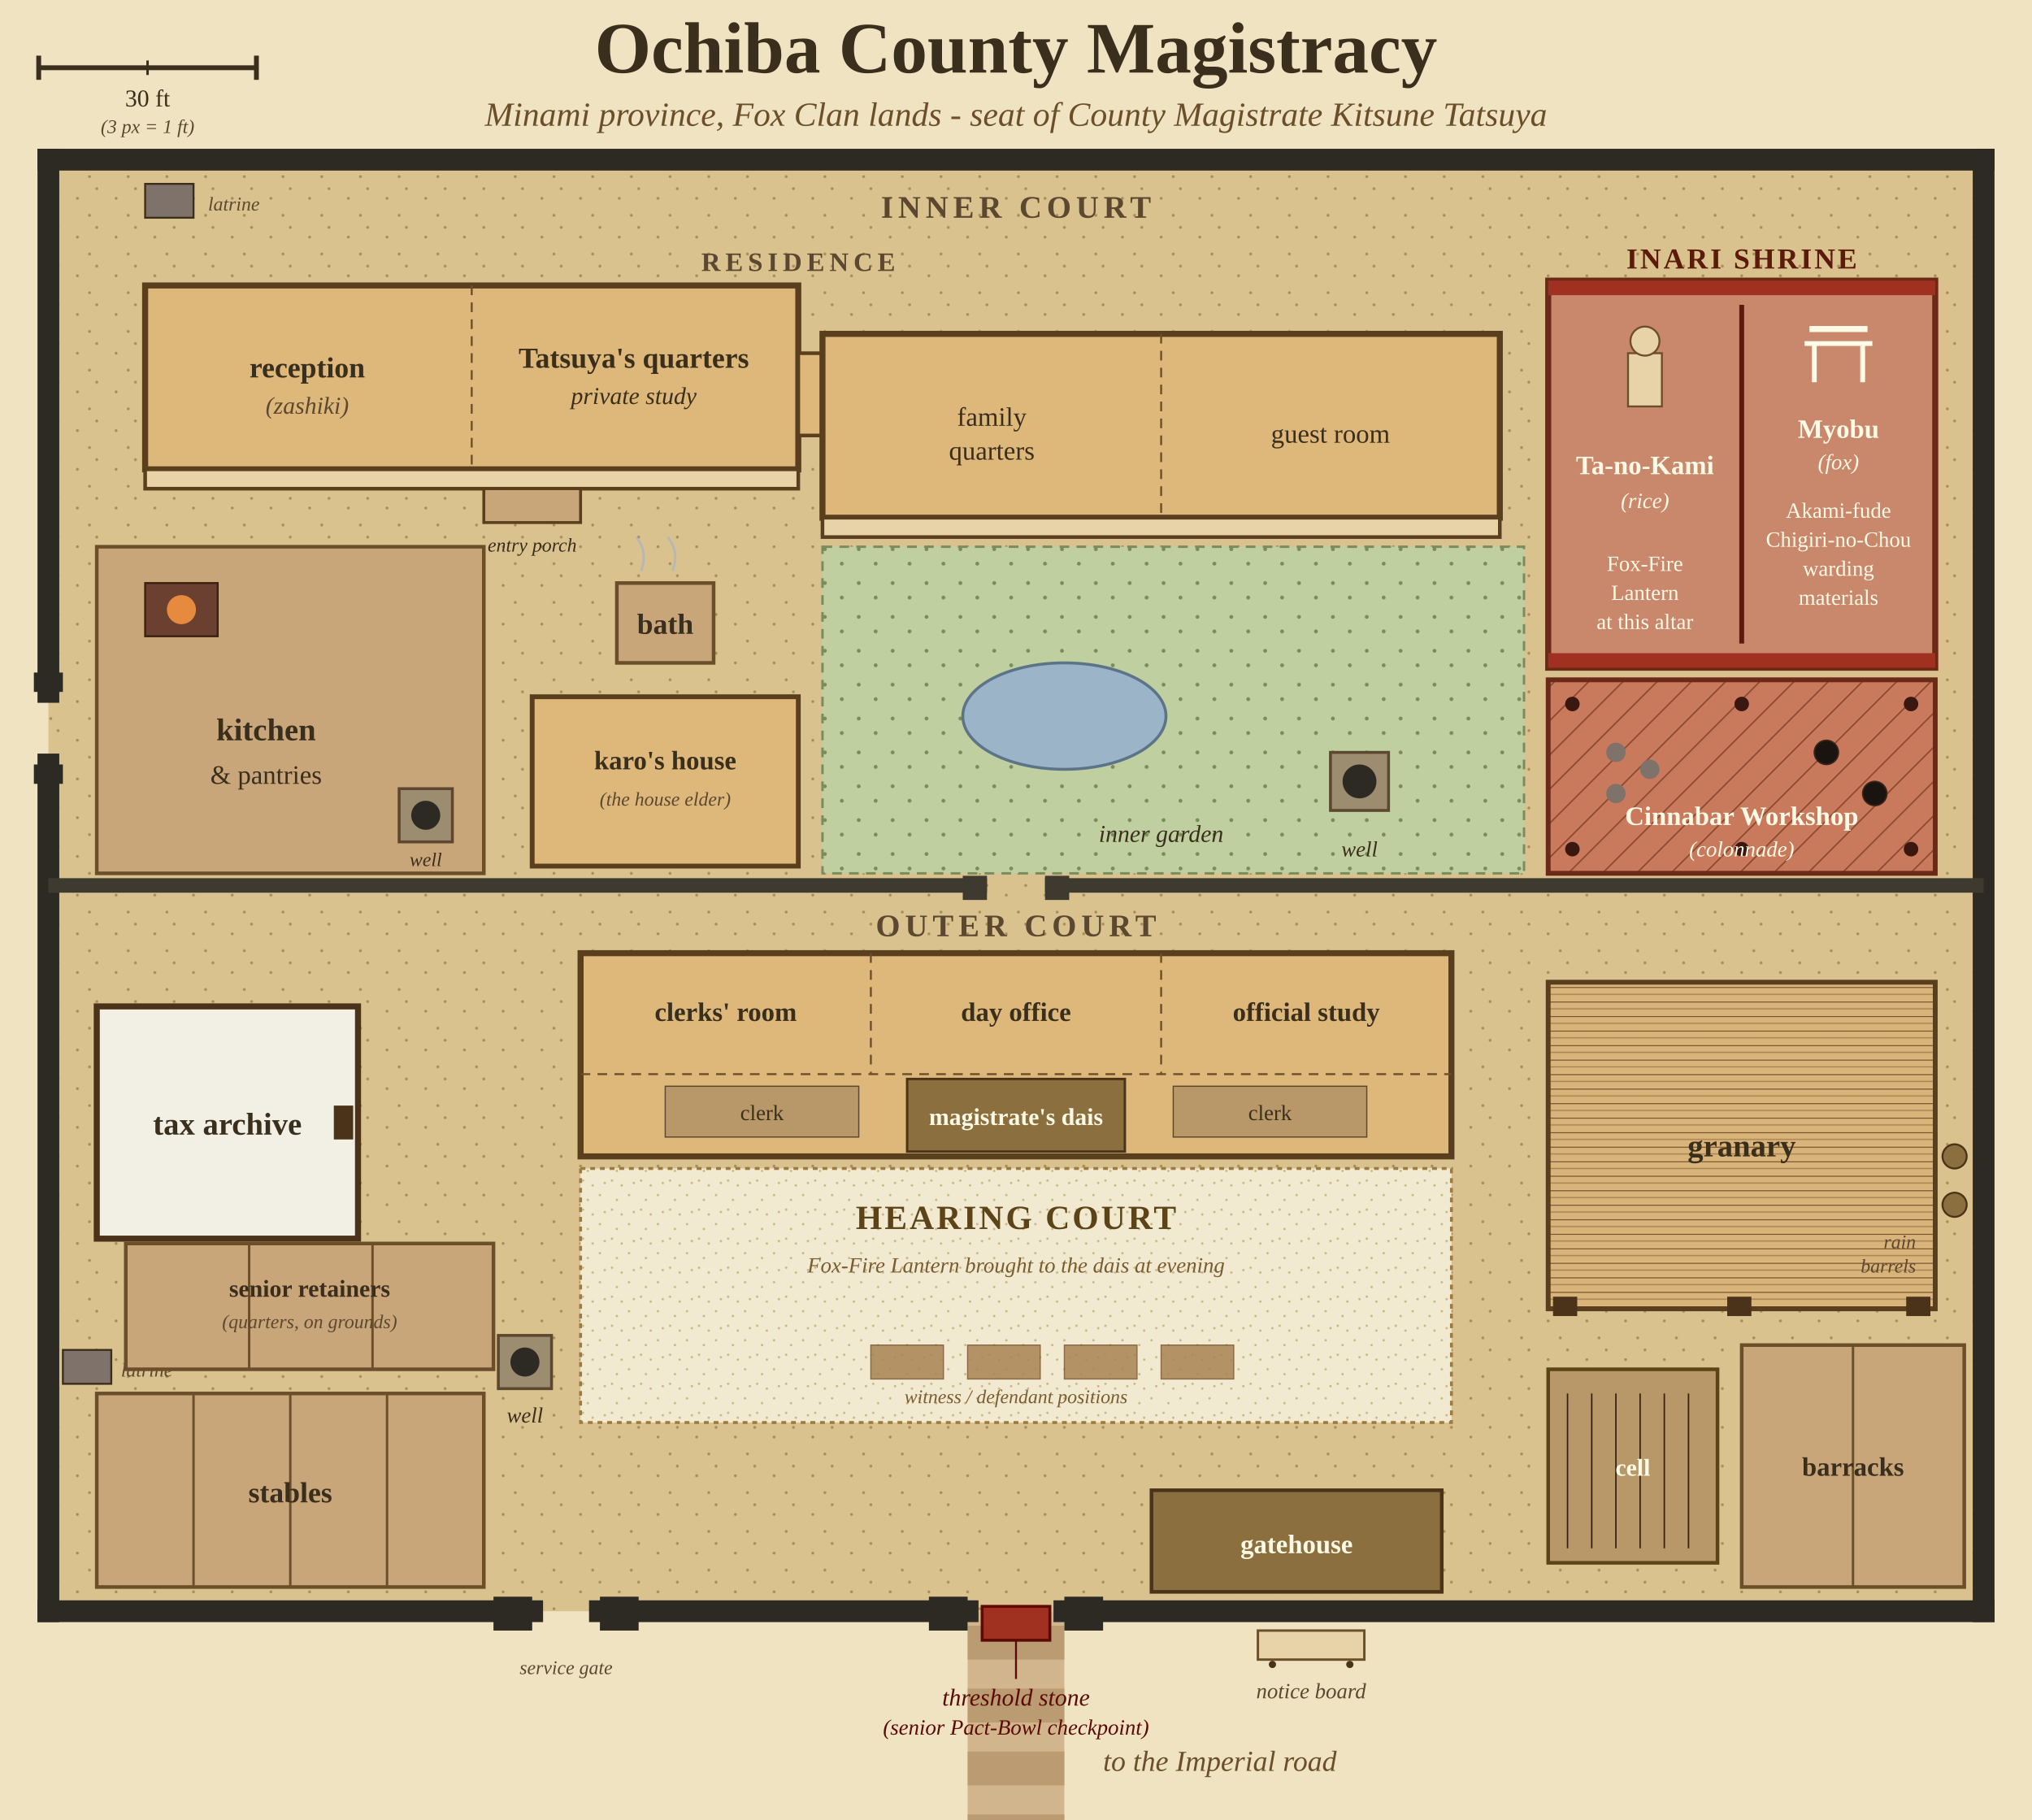
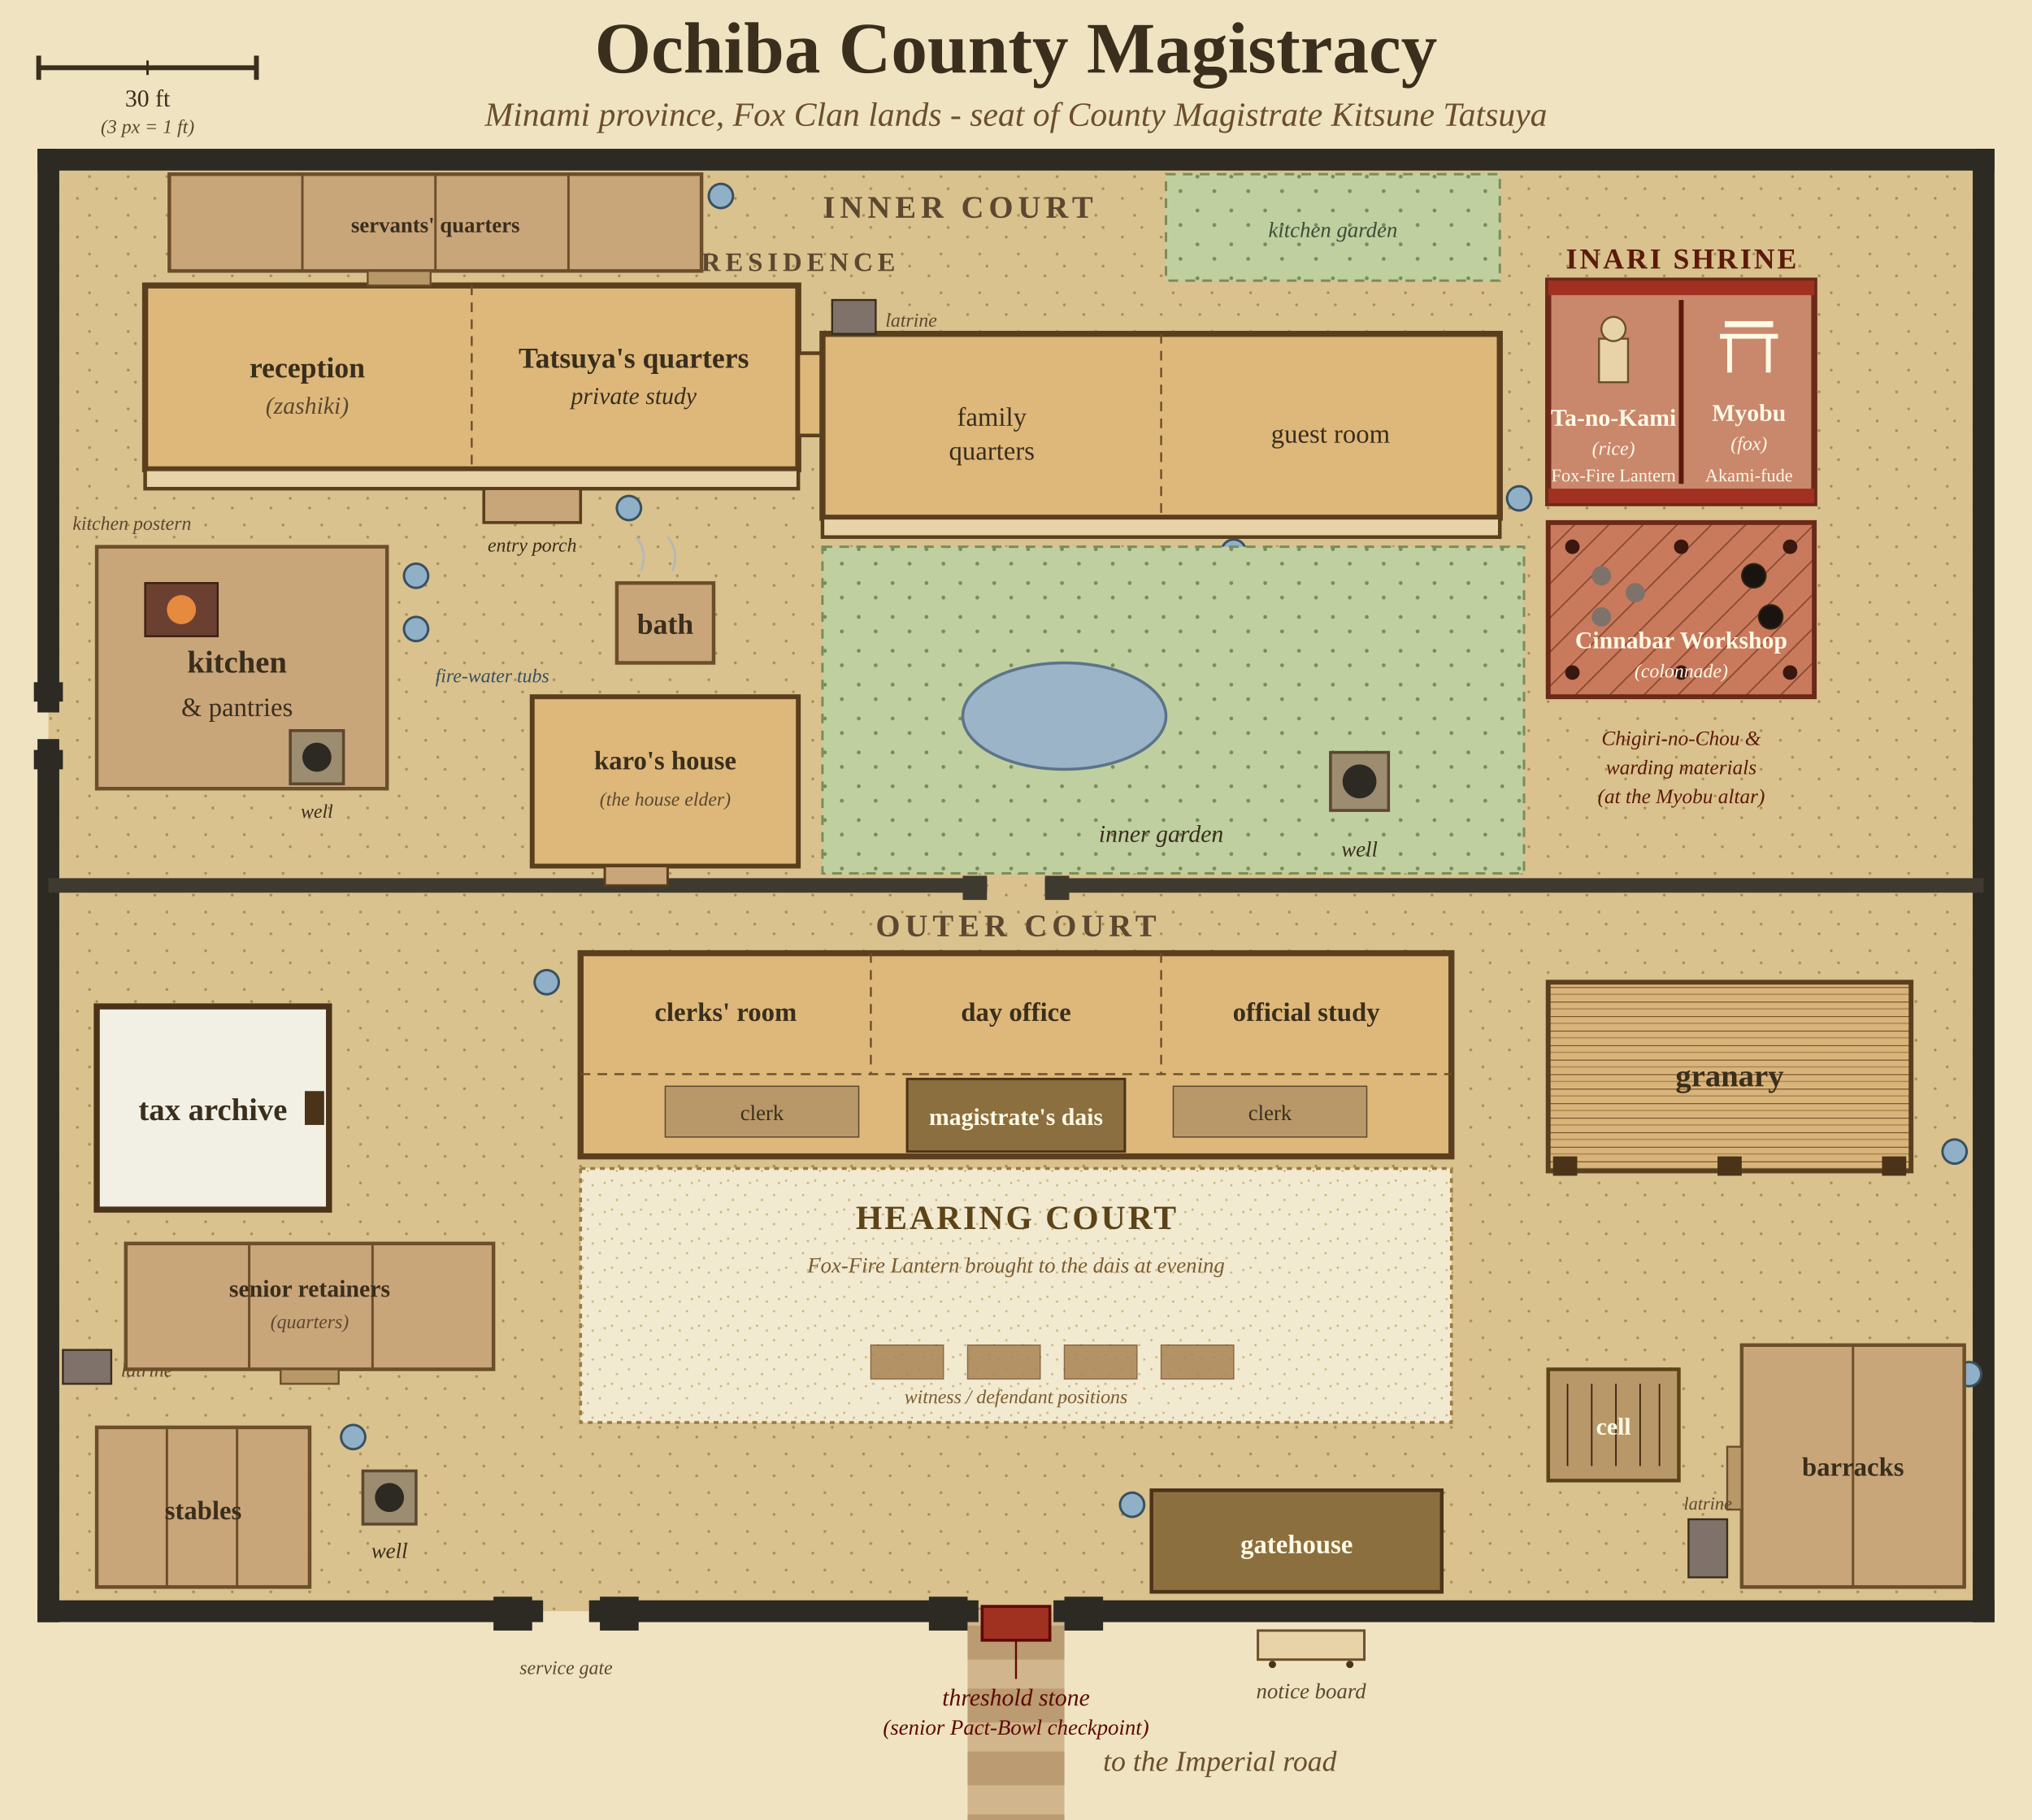
<svg xmlns="http://www.w3.org/2000/svg" viewBox="180 84 840 752" font-family="Georgia, 'Times New Roman', serif">
  <defs>
    <pattern id="colonnade-hatch" patternUnits="userSpaceOnUse" width="10" height="10" patternTransform="rotate(45)">
      <rect width="10" height="10" fill="#C97A5C" />
      <line x1="0" y1="0" x2="0" y2="10" stroke="#8C4A30" stroke-width="1.2" />
    </pattern>
    <pattern id="garden-stipple" patternUnits="userSpaceOnUse" width="14" height="14">
      <rect width="14" height="14" fill="#BFCFA0" />
      <circle cx="3" cy="3" r="0.8" fill="#7A8C5C" />
      <circle cx="10" cy="9" r="0.8" fill="#7A8C5C" />
    </pattern>
    <pattern id="court-earth" patternUnits="userSpaceOnUse" width="16" height="16">
      <rect width="16" height="16" fill="#D9C28E" />
      <circle cx="4" cy="6" r="0.6" fill="#A88E58" />
      <circle cx="12" cy="2" r="0.6" fill="#A88E58" />
      <circle cx="9" cy="13" r="0.6" fill="#A88E58" />
    </pattern>
    <pattern id="oshirasu-sand" patternUnits="userSpaceOnUse" width="12" height="12">
      <rect width="12" height="12" fill="#F2EAD0" />
      <circle cx="3" cy="4" r="0.5" fill="#C9B884" />
      <circle cx="8" cy="2" r="0.5" fill="#C9B884" />
      <circle cx="10" cy="9" r="0.5" fill="#C9B884" />
      <circle cx="5" cy="10" r="0.5" fill="#C9B884" />
      <circle cx="1" cy="8" r="0.5" fill="#C9B884" />
    </pattern>
    <pattern id="granary-slats" patternUnits="userSpaceOnUse" width="14" height="6">
      <rect width="14" height="6" fill="#D9B47A" />
      <line x1="0" y1="0" x2="14" y2="0" stroke="#7A5430" stroke-width="0.8" />
      <line x1="0" y1="3" x2="14" y2="3" stroke="#A88454" stroke-width="0.5" />
    </pattern>
  </defs>
  <rect x="0" y="0" width="1200" height="900" fill="#EFE3C2" />
  <g>
    <path d="M 600 900 L 600 750" stroke="#B89060" stroke-width="40" stroke-linecap="butt" opacity="0.55" />
    <path d="M 600 900 L 600 750" stroke="#9C7448" stroke-width="40" stroke-dasharray="14 12" fill="none" opacity="0.4" />
    <text x="636" y="816" font-size="12" fill="#6B4F2A" font-style="italic">to the Imperial road</text>
  </g>
  <text x="600" y="114" text-anchor="middle" font-size="30" font-weight="bold" fill="#3A2E1C">Ochiba County Magistracy</text>
  <text x="600" y="136" text-anchor="middle" font-size="14" font-style="italic" fill="#6B4F2A">Minami province, Fox Clan lands - seat of County Magistrate Kitsune Tatsuya</text>
  <g>
    <g stroke="#3A2E1C">
      <line x1="196" y1="112" x2="286" y2="112" stroke-width="2" />
      <line x1="196" y1="107" x2="196" y2="117" stroke-width="2" />
      <line x1="286" y1="107" x2="286" y2="117" stroke-width="2" />
      <line x1="241" y1="109" x2="241" y2="115" stroke-width="1" />
    </g>
    <text x="241" y="128" text-anchor="middle" font-size="10" fill="#3A2E1C">30 ft</text>
    <text x="241" y="139" text-anchor="middle" font-size="8" font-style="italic" fill="#5C4830">(3 px = 1 ft)</text>
  </g>
  <rect x="200" y="150" width="800" height="600" fill="url(#court-earth)" />
  <g stroke="#2D2A24" stroke-width="9" fill="none" stroke-linecap="square">
    <line x1="200" y1="150" x2="1000" y2="150" />
-     <line x1="200" y1="150" x2="200" y2="370" />
-     <line x1="200" y1="400" x2="200" y2="750" />
+     <line x1="200" y1="150" x2="200" y2="374" />
+     <line x1="200" y1="394" x2="200" y2="750" />
    <line x1="1000" y1="150" x2="1000" y2="750" />
    <line x1="200" y1="750" x2="400" y2="750" />
    <line x1="428" y1="750" x2="580" y2="750" />
    <line x1="620" y1="750" x2="1000" y2="750" />
  </g>
  <g fill="#2D2A24">
    <rect x="564" y="744" width="16" height="14" />
    <rect x="620" y="744" width="16" height="14" />
  </g>
  <g fill="#2D2A24">
-     <rect x="194" y="362" width="12" height="8" />
-     <rect x="194" y="400" width="12" height="8" />
-   </g>
-   <text x="228" y="360" text-anchor="start" font-size="8" font-style="italic" fill="#5C4830">kitchen postern</text>
+     <rect x="194" y="366" width="12" height="8" />
+     <rect x="194" y="394" width="12" height="8" />
+   </g>
+   <text x="210" y="303" text-anchor="start" font-size="8" font-style="italic" fill="#5C4830">kitchen postern</text>
  <g fill="#2D2A24">
    <rect x="384" y="744" width="16" height="14" />
    <rect x="428" y="744" width="16" height="14" />
  </g>
  <text x="414" y="776" text-anchor="middle" font-size="8" font-style="italic" fill="#5C4830">service gate</text>
  <g>
    <rect x="586" y="748" width="28" height="14" fill="#A03020" stroke="#5C0A04" stroke-width="1.2" />
    <text x="600" y="789" text-anchor="middle" font-size="10" fill="#5C0A04" font-style="italic">threshold stone</text>
    <text x="600" y="801" text-anchor="middle" font-size="9" fill="#5C0A04" font-style="italic">(senior Pact-Bowl checkpoint)</text>
  </g>
  <g>
    <rect x="700" y="758" width="44" height="12" fill="#E8D2A8" stroke="#6B4F2A" stroke-width="1" />
    <circle cx="706" cy="772" r="1.5" fill="#4A3318" />
    <circle cx="738" cy="772" r="1.5" fill="#4A3318" />
    <text x="722" y="786" text-anchor="middle" font-size="9" font-style="italic" fill="#5C4830">notice board</text>
  </g>
  <g stroke="#3F3A30" stroke-width="6" fill="none" stroke-dasharray="0">
    <line x1="200" y1="450" x2="588" y2="450" />
    <line x1="612" y1="450" x2="1000" y2="450" />
  </g>
  <g fill="#3F3A30">
    <rect x="578" y="446" width="10" height="10" />
    <rect x="612" y="446" width="10" height="10" />
  </g>
  <text x="600" y="471" text-anchor="middle" font-size="13" font-weight="bold" fill="#5C4830" letter-spacing="2">OUTER COURT</text>
  <g>
-     <rect x="220" y="660" width="160" height="80" fill="#C9A57A" stroke="#6B4F2A" stroke-width="1.5" />
-     <line x1="260" y1="660" x2="260" y2="740" stroke="#6B4F2A" stroke-width="1" />
-     <line x1="300" y1="660" x2="300" y2="740" stroke="#6B4F2A" stroke-width="1" />
-     <line x1="340" y1="660" x2="340" y2="740" stroke="#6B4F2A" stroke-width="1" />
-     <text x="300" y="705" text-anchor="middle" font-size="12" font-weight="bold" fill="#3A2E1C">stables</text>
-   </g>
-   <g>
-     <rect x="220" y="500" width="108" height="96" fill="#F2EFE4" stroke="#4A3318" stroke-width="2.5" />
-     <rect x="318" y="541" width="8" height="14" fill="#4A3318" />
-     <text x="274" y="553" text-anchor="middle" font-size="13" font-weight="bold" fill="#3A2E1C">tax archive</text>
+     <rect x="220" y="674" width="88" height="66" fill="#C9A57A" stroke="#6B4F2A" stroke-width="1.5" />
+     <line x1="249" y1="674" x2="249" y2="740" stroke="#6B4F2A" stroke-width="1" />
+     <line x1="278" y1="674" x2="278" y2="740" stroke="#6B4F2A" stroke-width="1" />
+     <text x="264" y="712" text-anchor="middle" font-size="11" font-weight="bold" fill="#3A2E1C">stables</text>
+   </g>
+   <g>
+     <rect x="220" y="500" width="96" height="84" fill="#F2EFE4" stroke="#4A3318" stroke-width="2.5" />
+     <rect x="306" y="535" width="8" height="14" fill="#4A3318" />
+     <text x="268" y="547" text-anchor="middle" font-size="13" font-weight="bold" fill="#3A2E1C">tax archive</text>
  </g>
  <g>
    <rect x="420" y="478" width="360" height="84" fill="#DDB87A" stroke="#5A3F1E" stroke-width="2.5" />
    <line x1="420" y1="528" x2="780" y2="528" stroke="#6B4F2A" stroke-width="0.8" stroke-dasharray="4 3" />
    <line x1="540" y1="478" x2="540" y2="528" stroke="#6B4F2A" stroke-width="0.8" stroke-dasharray="4 3" />
    <line x1="660" y1="478" x2="660" y2="528" stroke="#6B4F2A" stroke-width="0.8" stroke-dasharray="4 3" />
    <text x="480" y="506" text-anchor="middle" font-size="11" font-weight="bold" fill="#3A2E1C">clerks' room</text>
    <text x="600" y="506" text-anchor="middle" font-size="11" font-weight="bold" fill="#3A2E1C">day office</text>
    <text x="720" y="506" text-anchor="middle" font-size="11" font-weight="bold" fill="#3A2E1C">official study</text>
    <rect x="555" y="530" width="90" height="30" fill="#8C6F3E" stroke="#4A3318" stroke-width="1" />
    <text x="600" y="549" text-anchor="middle" font-size="10" fill="#FFFAE6" font-weight="bold">magistrate's dais</text>
    <rect x="455" y="533" width="80" height="21" fill="#B89868" stroke="#5C4830" stroke-width="0.5" />
    <text x="495" y="547" text-anchor="middle" font-size="9" fill="#3A2E1C">clerk</text>
    <rect x="665" y="533" width="80" height="21" fill="#B89868" stroke="#5C4830" stroke-width="0.5" />
    <text x="705" y="547" text-anchor="middle" font-size="9" fill="#3A2E1C">clerk</text>
  </g>
  <g>
    <rect x="420" y="567" width="360" height="105" fill="url(#oshirasu-sand)" stroke="#9C7A40" stroke-width="1.2" stroke-dasharray="2 2" />
    <text x="600" y="592" text-anchor="middle" font-size="14" font-weight="bold" fill="#5C4318" letter-spacing="1">HEARING COURT</text>
    <text x="600" y="610" text-anchor="middle" font-size="9" font-style="italic" fill="#7A5C30">Fox-Fire Lantern brought to the dais at evening</text>
    <g fill="#A88454" stroke="#7A5430" stroke-width="0.5" opacity="0.85">
      <rect x="540" y="640" width="30" height="14" />
      <rect x="580" y="640" width="30" height="14" />
      <rect x="620" y="640" width="30" height="14" />
      <rect x="660" y="640" width="30" height="14" />
    </g>
    <text x="600" y="664" text-anchor="middle" font-size="8" font-style="italic" fill="#7A5C30">witness / defendant positions</text>
  </g>
  <g>
-     <rect x="820" y="490" width="160" height="135" fill="url(#granary-slats)" stroke="#5A3F1E" stroke-width="2" />
-     <rect x="822" y="620" width="10" height="8" fill="#4A3318" />
-     <rect x="894" y="620" width="10" height="8" fill="#4A3318" />
-     <rect x="968" y="620" width="10" height="8" fill="#4A3318" />
-     <text x="900" y="562" text-anchor="middle" font-size="13" font-weight="bold" fill="#3A2E1C">granary</text>
-   </g>
-   <g>
-     <circle cx="988" cy="562" r="5" fill="#8C6F3E" stroke="#4A3318" stroke-width="0.8" />
-     <circle cx="988" cy="582" r="5" fill="#8C6F3E" stroke="#4A3318" stroke-width="0.8" />
-     <text x="972" y="600" text-anchor="end" font-size="8" font-style="italic" fill="#5C4830">rain</text>
-     <text x="972" y="610" text-anchor="end" font-size="8" font-style="italic" fill="#5C4830">barrels</text>
-   </g>
-   <g>
-     <rect x="820" y="650" width="70" height="80" fill="#B89868" stroke="#5C4318" stroke-width="1.5" />
-     <line x1="828" y1="660" x2="828" y2="724" stroke="#3A2010" stroke-width="0.6" />
-     <line x1="838" y1="660" x2="838" y2="724" stroke="#3A2010" stroke-width="0.6" />
-     <line x1="848" y1="660" x2="848" y2="724" stroke="#3A2010" stroke-width="0.6" />
-     <line x1="858" y1="660" x2="858" y2="724" stroke="#3A2010" stroke-width="0.6" />
-     <line x1="868" y1="660" x2="868" y2="724" stroke="#3A2010" stroke-width="0.6" />
-     <line x1="878" y1="660" x2="878" y2="724" stroke="#3A2010" stroke-width="0.6" />
-     <text x="855" y="694" text-anchor="middle" font-size="10" font-weight="bold" fill="#FFFAE6">cell</text>
+     <rect x="820" y="490" width="150" height="78" fill="url(#granary-slats)" stroke="#5A3F1E" stroke-width="2" />
+     <rect x="822" y="562" width="10" height="8" fill="#4A3318" />
+     <rect x="890" y="562" width="10" height="8" fill="#4A3318" />
+     <rect x="958" y="562" width="10" height="8" fill="#4A3318" />
+     <text x="895" y="533" text-anchor="middle" font-size="13" font-weight="bold" fill="#3A2E1C">granary</text>
+   </g>
+   <g fill="#8FB0C6" stroke="#3A5060" stroke-width="1">
+     <circle cx="352" cy="322" r="5" />
+     <circle cx="352" cy="344" r="5" />
+     <circle cx="406" cy="490" r="5" />
+     <circle cx="440" cy="294" r="5" />
+     <circle cx="690" cy="312" r="5" />
+     <circle cx="808" cy="290" r="5" />
+     <circle cx="988" cy="560" r="5" />
+     <circle cx="994" cy="652" r="5" />
+     <circle cx="648" cy="706" r="5" />
+     <circle cx="326" cy="678" r="5" />
+     <circle cx="478" cy="165" r="5" />
+   </g>
+   <text x="360" y="366" text-anchor="start" font-size="8" font-style="italic" fill="#3A5060">fire-water tubs</text>
+   <g>
+     <rect x="820" y="650" width="54" height="46" fill="#B89868" stroke="#5C4318" stroke-width="1.5" />
+     <line x1="828" y1="656" x2="828" y2="690" stroke="#3A2010" stroke-width="0.6" />
+     <line x1="838" y1="656" x2="838" y2="690" stroke="#3A2010" stroke-width="0.6" />
+     <line x1="848" y1="656" x2="848" y2="690" stroke="#3A2010" stroke-width="0.6" />
+     <line x1="858" y1="656" x2="858" y2="690" stroke="#3A2010" stroke-width="0.6" />
+     <line x1="866" y1="656" x2="866" y2="690" stroke="#3A2010" stroke-width="0.6" />
+     <text x="847" y="677" text-anchor="middle" font-size="10" font-weight="bold" fill="#FFFAE6">cell</text>
  </g>
  <g>
    <rect x="900" y="640" width="92" height="100" fill="#C9A57A" stroke="#6B4F2A" stroke-width="1.5" />
    <line x1="946" y1="640" x2="946" y2="740" stroke="#6B4F2A" stroke-width="1" />
+     <rect x="894" y="682" width="6" height="26" fill="#B89868" stroke="#6B4F2A" stroke-width="0.8" />
    <text x="946" y="694" text-anchor="middle" font-size="11" font-weight="bold" fill="#3A2E1C">barracks</text>
+   </g>
+   <g>
+     <rect x="878" y="712" width="16" height="24" fill="#7E726A" stroke="#3A2E1C" stroke-width="0.8" />
+     <text x="886" y="708" text-anchor="middle" font-size="7.5" font-style="italic" fill="#5C4830">latrine</text>
  </g>
  <g>
    <rect x="206" y="642" width="20" height="14" fill="#7E726A" stroke="#3A2E1C" stroke-width="0.8" />
    <text x="230" y="653" font-size="8" font-style="italic" fill="#5C4830">latrine</text>
  </g>
  <g>
-     <rect x="386" y="636" width="22" height="22" fill="#9C8C70" stroke="#5C4830" stroke-width="1.2" />
-     <circle cx="397" cy="647" r="6" fill="#2D2A24" />
-     <text x="397" y="672" text-anchor="middle" font-size="9" font-style="italic" fill="#3A2E1C">well</text>
+     <rect x="330" y="692" width="22" height="22" fill="#9C8C70" stroke="#5C4830" stroke-width="1.2" />
+     <circle cx="341" cy="703" r="6" fill="#2D2A24" />
+     <text x="341" y="728" text-anchor="middle" font-size="9" font-style="italic" fill="#3A2E1C">well</text>
  </g>
  <g>
    <rect x="232" y="598" width="152" height="52" fill="#C9A57A" stroke="#6B4F2A" stroke-width="1.5" />
    <line x1="283" y1="598" x2="283" y2="650" stroke="#6B4F2A" stroke-width="1" />
    <line x1="334" y1="598" x2="334" y2="650" stroke="#6B4F2A" stroke-width="1" />
+     <rect x="296" y="650" width="24" height="6" fill="#B89868" stroke="#6B4F2A" stroke-width="0.8" />
    <text x="308" y="620" text-anchor="middle" font-size="10" font-weight="bold" fill="#3A2E1C">senior retainers</text>
-     <text x="308" y="633" text-anchor="middle" font-size="8" font-style="italic" fill="#5C4830">(quarters, on grounds)</text>
+     <text x="308" y="633" text-anchor="middle" font-size="8" font-style="italic" fill="#5C4830">(quarters)</text>
  </g>
  <g>
    <rect x="656" y="700" width="120" height="42" fill="#8C6F3E" stroke="#4A3318" stroke-width="1.5" />
    <text x="716" y="726" text-anchor="middle" font-size="11" font-weight="bold" fill="#FFFAE6">gatehouse</text>
  </g>
-   <text x="600" y="174" text-anchor="middle" font-size="13" font-weight="bold" fill="#5C4830" letter-spacing="2">INNER COURT</text>
+   <text x="576" y="174" text-anchor="middle" font-size="13" font-weight="bold" fill="#5C4830" letter-spacing="2">INNER COURT</text>
  <g>
    <text x="510" y="196" text-anchor="middle" font-size="11" font-weight="bold" fill="#5C4830" letter-spacing="2">RESIDENCE</text>
    <rect x="240" y="202" width="270" height="76" fill="#DDB87A" stroke="#5A3F1E" stroke-width="2.5" />
    <rect x="240" y="278" width="270" height="8" fill="#E8D2A8" stroke="#5A3F1E" stroke-width="1.5" />
    <line x1="375" y1="202" x2="375" y2="278" stroke="#6B4F2A" stroke-width="0.8" stroke-dasharray="4 3" />
    <text x="307" y="240" text-anchor="middle" font-size="12" font-weight="bold" fill="#3A2E1C">reception</text>
    <text x="307" y="255" text-anchor="middle" font-size="10" font-style="italic" fill="#5C4830">(zashiki)</text>
    <text x="442" y="236" text-anchor="middle" font-size="12" font-weight="bold" fill="#3A2E1C">Tatsuya's quarters</text>
    <text x="442" y="251" text-anchor="middle" font-size="10" font-style="italic" fill="#3A2E1C">private study</text>
    <rect x="510" y="230" width="10" height="34" fill="#DDB87A" stroke="#5A3F1E" stroke-width="1.5" />
    <rect x="520" y="222" width="280" height="76" fill="#DDB87A" stroke="#5A3F1E" stroke-width="2.5" />
    <rect x="520" y="298" width="280" height="8" fill="#E8D2A8" stroke="#5A3F1E" stroke-width="1.5" />
    <line x1="660" y1="222" x2="660" y2="298" stroke="#6B4F2A" stroke-width="0.8" stroke-dasharray="4 3" />
    <text x="590" y="260" text-anchor="middle" font-size="11" fill="#3A2E1C">family</text>
    <text x="590" y="274" text-anchor="middle" font-size="11" fill="#3A2E1C">quarters</text>
    <text x="730" y="267" text-anchor="middle" font-size="11" fill="#3A2E1C">guest room</text>
  </g>
  <g>
-     <rect x="220" y="310" width="160" height="135" fill="#C9A57A" stroke="#6B4F2A" stroke-width="1.5" />
+     <rect x="220" y="310" width="120" height="100" fill="#C9A57A" stroke="#6B4F2A" stroke-width="1.5" />
    <rect x="240" y="325" width="30" height="22" fill="#6B4030" stroke="#3A2010" stroke-width="0.8" />
    <circle cx="255" cy="336" r="6" fill="#E68A40" />
-     <text x="290" y="390" text-anchor="middle" font-size="13" font-weight="bold" fill="#3A2E1C">kitchen</text>
-     <text x="290" y="408" text-anchor="middle" font-size="11" fill="#3A2E1C">&amp; pantries</text>
-     <rect x="345" y="410" width="22" height="22" fill="#9C8C70" stroke="#5C4830" stroke-width="1.2" />
-     <circle cx="356" cy="421" r="6" fill="#2D2A24" />
-     <text x="356" y="442" text-anchor="middle" font-size="8" font-style="italic" fill="#3A2E1C">well</text>
-   </g>
-   <g>
-     <rect x="820" y="200" width="160" height="160" fill="#C9876C" stroke="#6B2A18" stroke-width="2.5" />
-     <line x1="900" y1="210" x2="900" y2="350" stroke="#5C1A0A" stroke-width="2" />
-     <rect x="820" y="200" width="160" height="6" fill="#A03020" />
-     <rect x="820" y="354" width="160" height="6" fill="#A03020" />
-     <g transform="translate(860, 232)">
-       <rect x="-7" y="-2" width="14" height="22" fill="#E8D2A8" stroke="#6B4F2A" stroke-width="0.8" />
-       <circle cx="0" cy="-7" r="6" fill="#E8D2A8" stroke="#6B4F2A" stroke-width="0.8" />
+     <text x="278" y="362" text-anchor="middle" font-size="13" font-weight="bold" fill="#3A2E1C">kitchen</text>
+     <text x="278" y="380" text-anchor="middle" font-size="11" fill="#3A2E1C">&amp; pantries</text>
+     <rect x="300" y="386" width="22" height="22" fill="#9C8C70" stroke="#5C4830" stroke-width="1.2" />
+     <circle cx="311" cy="397" r="6" fill="#2D2A24" />
+     <text x="311" y="422" text-anchor="middle" font-size="8" font-style="italic" fill="#3A2E1C">well</text>
+   </g>
+   <g>
+     <rect x="820" y="200" width="110" height="92" fill="#C9876C" stroke="#6B2A18" stroke-width="2.5" />
+     <line x1="875" y1="208" x2="875" y2="284" stroke="#5C1A0A" stroke-width="2" />
+     <rect x="820" y="200" width="110" height="6" fill="#A03020" />
+     <rect x="820" y="286" width="110" height="6" fill="#A03020" />
+     <g transform="translate(847, 226)">
+       <rect x="-6" y="-2" width="12" height="18" fill="#E8D2A8" stroke="#6B4F2A" stroke-width="0.8" />
+       <circle cx="0" cy="-6" r="5" fill="#E8D2A8" stroke="#6B4F2A" stroke-width="0.8" />
    </g>
-     <text x="860" y="280" text-anchor="middle" font-size="11" font-weight="bold" fill="#FFFAE6">Ta-no-Kami</text>
-     <text x="860" y="294" text-anchor="middle" font-size="9" font-style="italic" fill="#FFFAE6">(rice)</text>
-     <text x="860" y="320" text-anchor="middle" font-size="9" fill="#FFFAE6">Fox-Fire</text>
-     <text x="860" y="332" text-anchor="middle" font-size="9" fill="#FFFAE6">Lantern</text>
-     <text x="860" y="344" text-anchor="middle" font-size="9" fill="#FFFAE6">at this altar</text>
-     <g transform="translate(940, 220)">
-       <line x1="-12" y1="0" x2="12" y2="0" stroke="#FFFAE6" stroke-width="2.5" />
-       <line x1="-14" y1="6" x2="14" y2="6" stroke="#FFFAE6" stroke-width="2" />
-       <line x1="-10" y1="6" x2="-10" y2="22" stroke="#FFFAE6" stroke-width="2" />
-       <line x1="10" y1="6" x2="10" y2="22" stroke="#FFFAE6" stroke-width="2" />
+     <text x="847" y="260" text-anchor="middle" font-size="10" font-weight="bold" fill="#FFFAE6">Ta-no-Kami</text>
+     <text x="847" y="272" text-anchor="middle" font-size="8" font-style="italic" fill="#FFFAE6">(rice)</text>
+     <text x="847" y="283" text-anchor="middle" font-size="7.5" fill="#FFFAE6">Fox-Fire Lantern</text>
+     <g transform="translate(903, 218)">
+       <line x1="-10" y1="0" x2="10" y2="0" stroke="#FFFAE6" stroke-width="2.5" />
+       <line x1="-12" y1="5" x2="12" y2="5" stroke="#FFFAE6" stroke-width="2" />
+       <line x1="-8" y1="5" x2="-8" y2="20" stroke="#FFFAE6" stroke-width="2" />
+       <line x1="8" y1="5" x2="8" y2="20" stroke="#FFFAE6" stroke-width="2" />
    </g>
-     <text x="940" y="265" text-anchor="middle" font-size="11" font-weight="bold" fill="#FFFAE6">Myobu</text>
-     <text x="940" y="278" text-anchor="middle" font-size="9" font-style="italic" fill="#FFFAE6">(fox)</text>
-     <text x="940" y="298" text-anchor="middle" font-size="9" fill="#FFFAE6">Akami-fude</text>
-     <text x="940" y="310" text-anchor="middle" font-size="9" fill="#FFFAE6">Chigiri-no-Chou</text>
-     <text x="940" y="322" text-anchor="middle" font-size="9" fill="#FFFAE6">warding</text>
-     <text x="940" y="334" text-anchor="middle" font-size="9" fill="#FFFAE6">materials</text>
-   </g>
-   <text x="900" y="195" text-anchor="middle" font-size="12" font-weight="bold" fill="#5C1A0A" letter-spacing="1">INARI SHRINE</text>
-   <g>
-     <rect x="820" y="365" width="160" height="80" fill="url(#colonnade-hatch)" stroke="#6B2A18" stroke-width="2" />
-     <circle cx="830" cy="375" r="3" fill="#3A1810" />
-     <circle cx="900" cy="375" r="3" fill="#3A1810" />
-     <circle cx="970" cy="375" r="3" fill="#3A1810" />
-     <circle cx="830" cy="435" r="3" fill="#3A1810" />
-     <circle cx="900" cy="435" r="3" fill="#3A1810" />
-     <circle cx="970" cy="435" r="3" fill="#3A1810" />
-     <circle cx="848" cy="395" r="4" fill="#7E726A" />
-     <circle cx="862" cy="402" r="4" fill="#7E726A" />
-     <circle cx="848" cy="412" r="4" fill="#7E726A" />
-     <circle cx="935" cy="395" r="5" fill="#1A1410" stroke="#3A2418" stroke-width="0.6" />
-     <circle cx="955" cy="412" r="5" fill="#1A1410" stroke="#3A2418" stroke-width="0.6" />
-     <text x="900" y="425" text-anchor="middle" font-size="11" font-weight="bold" fill="#FFFAE6">Cinnabar Workshop</text>
-     <text x="900" y="438" text-anchor="middle" font-size="9" font-style="italic" fill="#FFFAE6">(colonnade)</text>
+     <text x="903" y="258" text-anchor="middle" font-size="10" font-weight="bold" fill="#FFFAE6">Myobu</text>
+     <text x="903" y="270" text-anchor="middle" font-size="8" font-style="italic" fill="#FFFAE6">(fox)</text>
+     <text x="903" y="283" text-anchor="middle" font-size="7.5" fill="#FFFAE6">Akami-fude</text>
+   </g>
+   <text x="875" y="195" text-anchor="middle" font-size="12" font-weight="bold" fill="#5C1A0A" letter-spacing="1">INARI SHRINE</text>
+   <g>
+     <text x="875" y="392" text-anchor="middle" font-size="8.5" font-style="italic" fill="#5C1A0A">Chigiri-no-Chou &amp;</text>
+     <text x="875" y="404" text-anchor="middle" font-size="8.5" font-style="italic" fill="#5C1A0A">warding materials</text>
+     <text x="875" y="416" text-anchor="middle" font-size="8.5" font-style="italic" fill="#5C1A0A">(at the Myobu altar)</text>
+   </g>
+   <g>
+     <rect x="820" y="300" width="110" height="72" fill="url(#colonnade-hatch)" stroke="#6B2A18" stroke-width="2" />
+     <circle cx="830" cy="310" r="3" fill="#3A1810" />
+     <circle cx="875" cy="310" r="3" fill="#3A1810" />
+     <circle cx="920" cy="310" r="3" fill="#3A1810" />
+     <circle cx="830" cy="362" r="3" fill="#3A1810" />
+     <circle cx="875" cy="362" r="3" fill="#3A1810" />
+     <circle cx="920" cy="362" r="3" fill="#3A1810" />
+     <circle cx="842" cy="322" r="4" fill="#7E726A" />
+     <circle cx="856" cy="329" r="4" fill="#7E726A" />
+     <circle cx="842" cy="339" r="4" fill="#7E726A" />
+     <circle cx="905" cy="322" r="5" fill="#1A1410" stroke="#3A2418" stroke-width="0.6" />
+     <circle cx="912" cy="339" r="5" fill="#1A1410" stroke="#3A2418" stroke-width="0.6" />
+     <text x="875" y="352" text-anchor="middle" font-size="10" font-weight="bold" fill="#FFFAE6">Cinnabar Workshop</text>
+     <text x="875" y="364" text-anchor="middle" font-size="8" font-style="italic" fill="#FFFAE6">(colonnade)</text>
  </g>
  <g>
    <rect x="520" y="310" width="290" height="135" fill="url(#garden-stipple)" stroke="#7A8C5C" stroke-width="1" stroke-dasharray="4 3" />
    <ellipse cx="620" cy="380" rx="42" ry="22" fill="#9CB4C8" stroke="#5C7488" stroke-width="1.2" />
    <text x="660" y="432" text-anchor="middle" font-size="10" font-style="italic" fill="#3A2E1C">inner garden</text>
  </g>
  <g>
    <rect x="435" y="325" width="40" height="33" fill="#C9A57A" stroke="#6B4F2A" stroke-width="1.5" />
    <path d="M 445 320 q 3 -8 -2 -14 M 458 320 q 3 -8 -2 -14" stroke="#A8B4C8" stroke-width="1" fill="none" opacity="0.7" />
    <text x="455" y="346" text-anchor="middle" font-size="12" font-weight="bold" fill="#3A2E1C">bath</text>
  </g>
  <g>
    <rect x="400" y="372" width="110" height="70" fill="#DDB87A" stroke="#5A3F1E" stroke-width="2" />
+     <rect x="430" y="442" width="26" height="8" fill="#C9A57A" stroke="#5A3F1E" stroke-width="1" />
    <text x="455" y="402" text-anchor="middle" font-size="11" font-weight="bold" fill="#3A2E1C">karo's house</text>
    <text x="455" y="417" text-anchor="middle" font-size="8" font-style="italic" fill="#5C4830">(the house elder)</text>
  </g>
  <g>
    <rect x="730" y="395" width="24" height="24" fill="#9C8C70" stroke="#5C4830" stroke-width="1.2" />
    <circle cx="742" cy="407" r="7" fill="#2D2A24" />
    <text x="742" y="438" text-anchor="middle" font-size="9" font-style="italic" fill="#3A2E1C">well</text>
  </g>
  <g>
-     <rect x="240" y="160" width="20" height="14" fill="#7E726A" stroke="#3A2E1C" stroke-width="0.8" />
-     <text x="266" y="171" font-size="8" font-style="italic" fill="#5C4830">latrine</text>
+     <rect x="250" y="156" width="220" height="40" fill="#C9A57A" stroke="#6B4F2A" stroke-width="1.5" />
+     <line x1="305" y1="156" x2="305" y2="196" stroke="#6B4F2A" stroke-width="1" />
+     <line x1="360" y1="156" x2="360" y2="196" stroke="#6B4F2A" stroke-width="1" />
+     <line x1="415" y1="156" x2="415" y2="196" stroke="#6B4F2A" stroke-width="1" />
+     <rect x="332" y="196" width="26" height="6" fill="#B89868" stroke="#6B4F2A" stroke-width="0.8" />
+     <text x="360" y="180" text-anchor="middle" font-size="9" font-weight="bold" fill="#3A2E1C">servants' quarters</text>
+   </g>
+   <g>
+     <rect x="524" y="208" width="18" height="14" fill="#7E726A" stroke="#3A2E1C" stroke-width="0.8" />
+     <text x="546" y="219" font-size="8" font-style="italic" fill="#5C4830">latrine</text>
+   </g>
+   <g>
+     <rect x="662" y="156" width="138" height="44" fill="url(#garden-stipple)" stroke="#7A8C5C" stroke-width="1" stroke-dasharray="4 3" />
+     <text x="731" y="182" text-anchor="middle" font-size="9" font-style="italic" fill="#3A4E38">kitchen garden</text>
  </g>
  <g>
    <rect x="380" y="286" width="40" height="14" fill="#C9A57A" stroke="#5A3F1E" stroke-width="1.2" />
    <text x="400" y="312" text-anchor="middle" font-size="8" font-style="italic" fill="#3A2E1C">entry porch</text>
  </g>
  <g stroke="#5C0A04" stroke-width="0.8" fill="none">
    <path d="M 600 762 L 600 778" />
  </g>
</svg>
